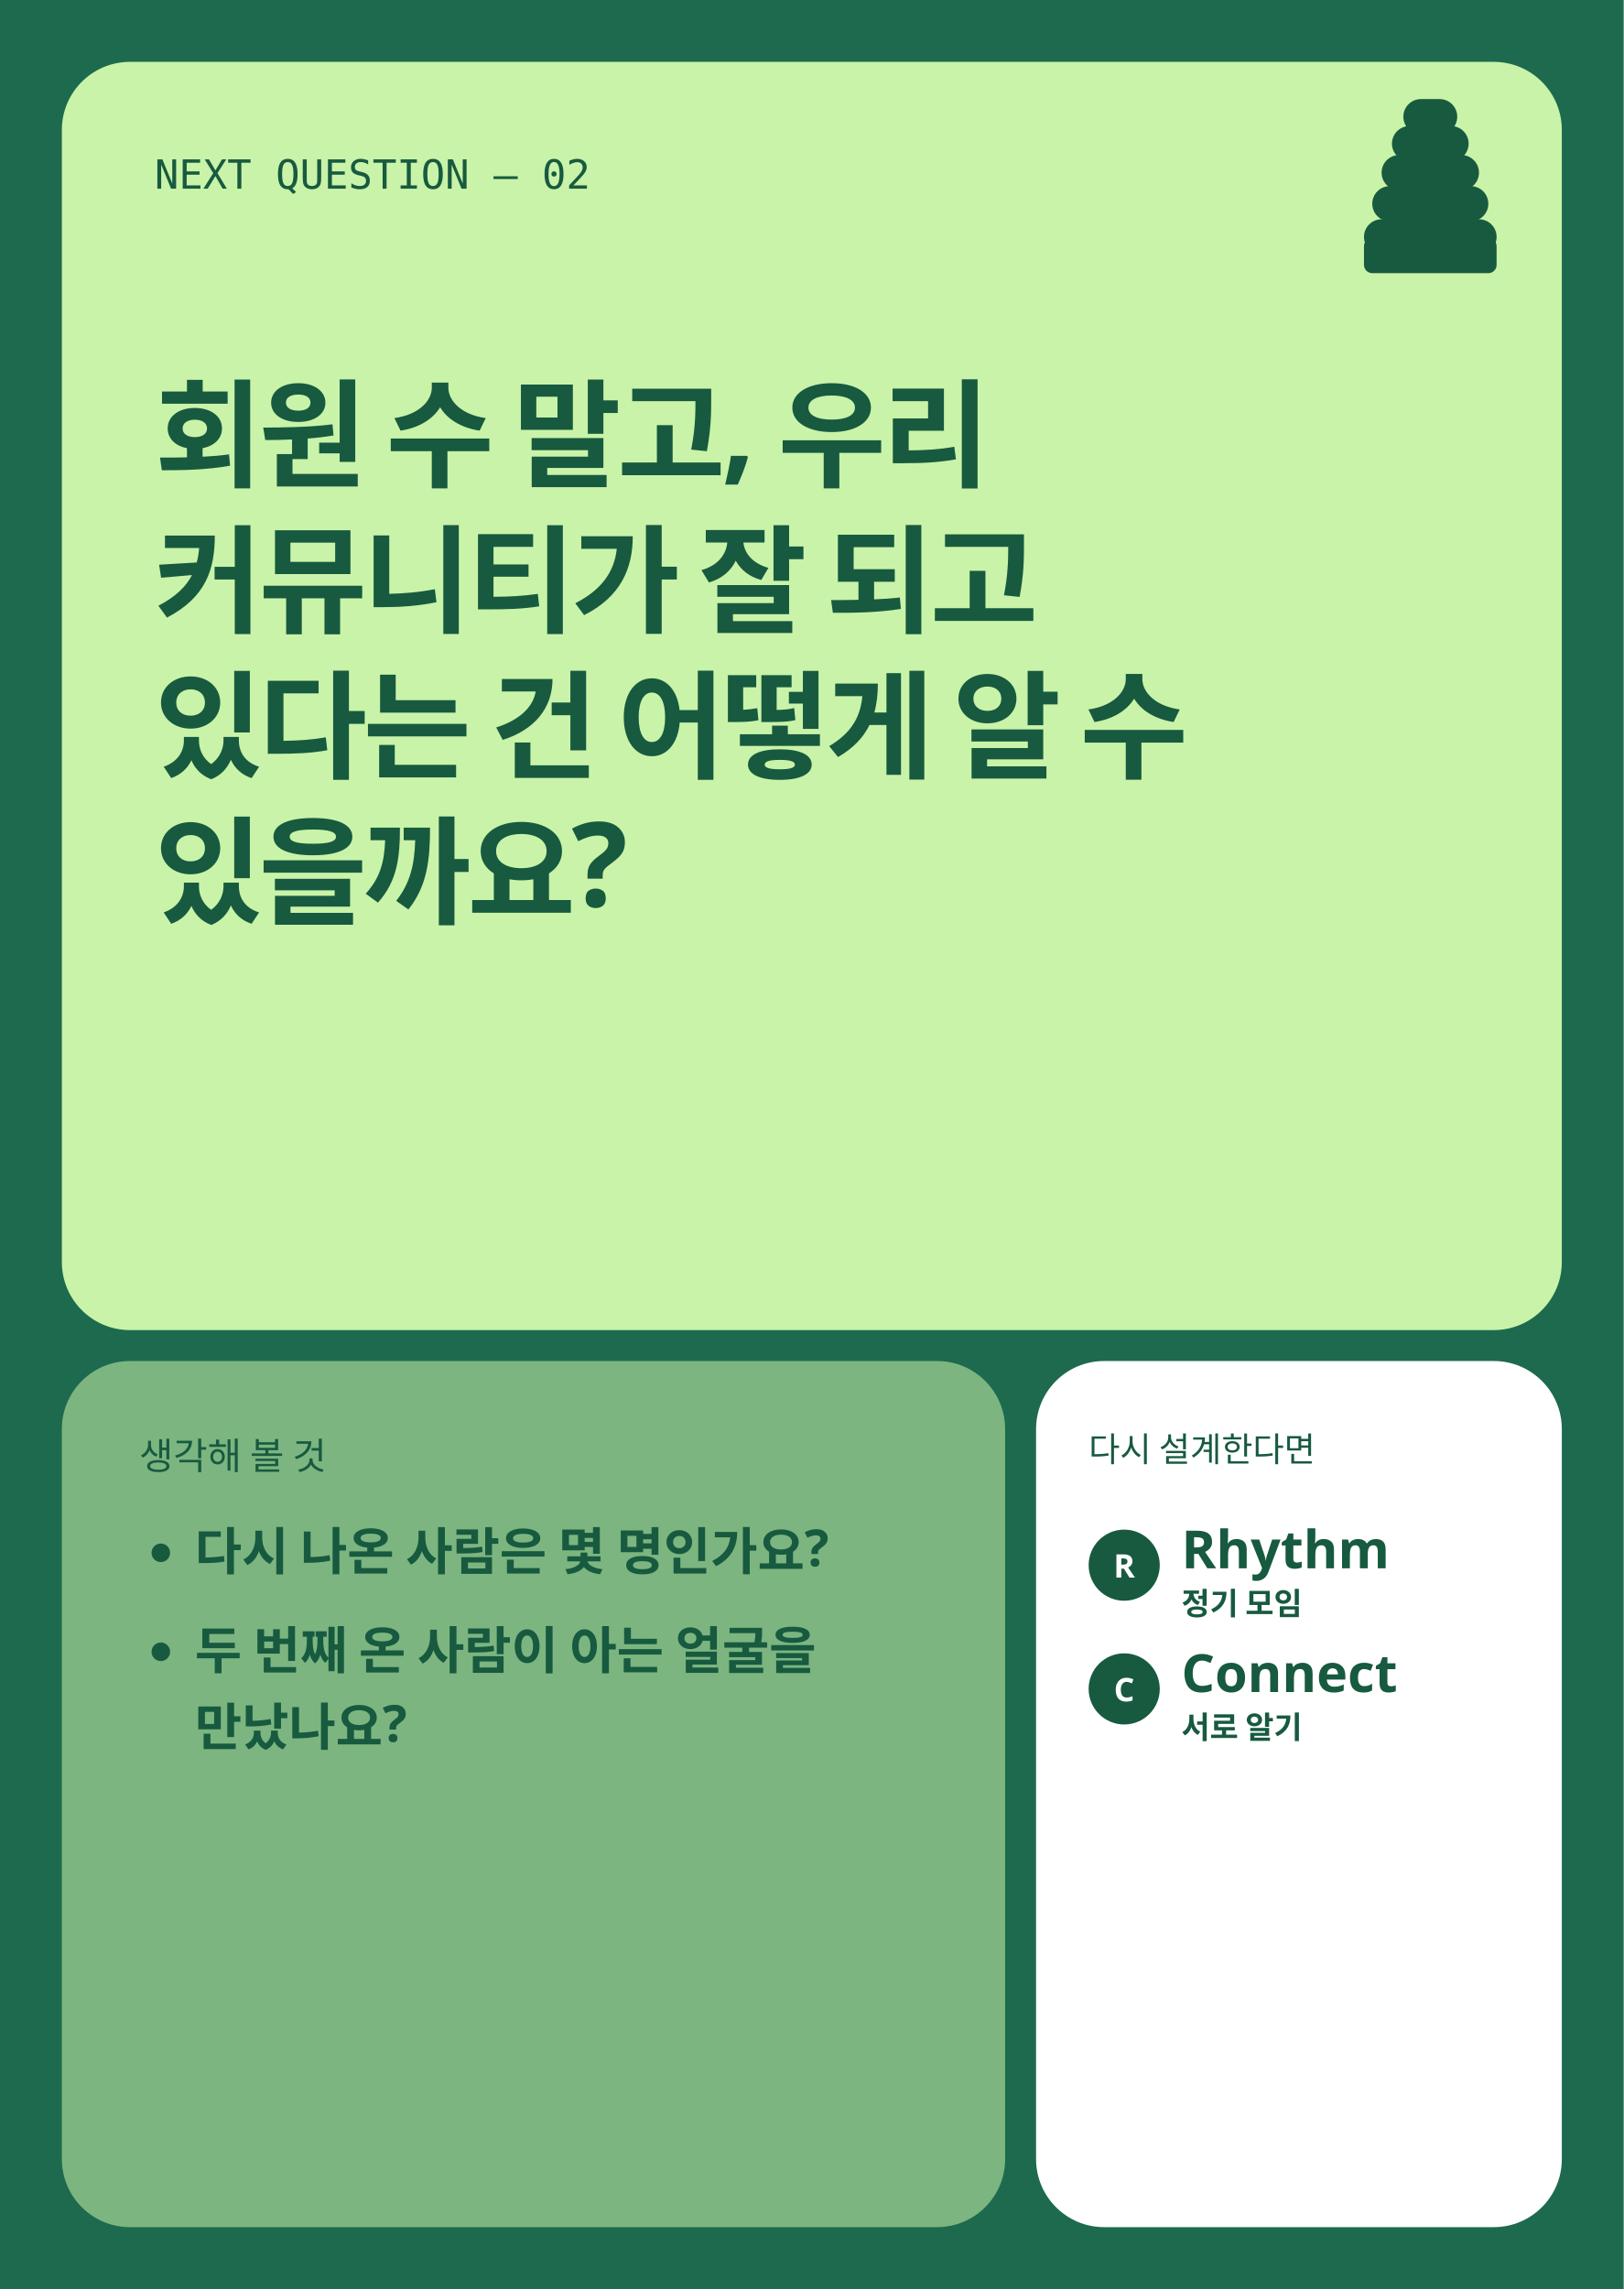
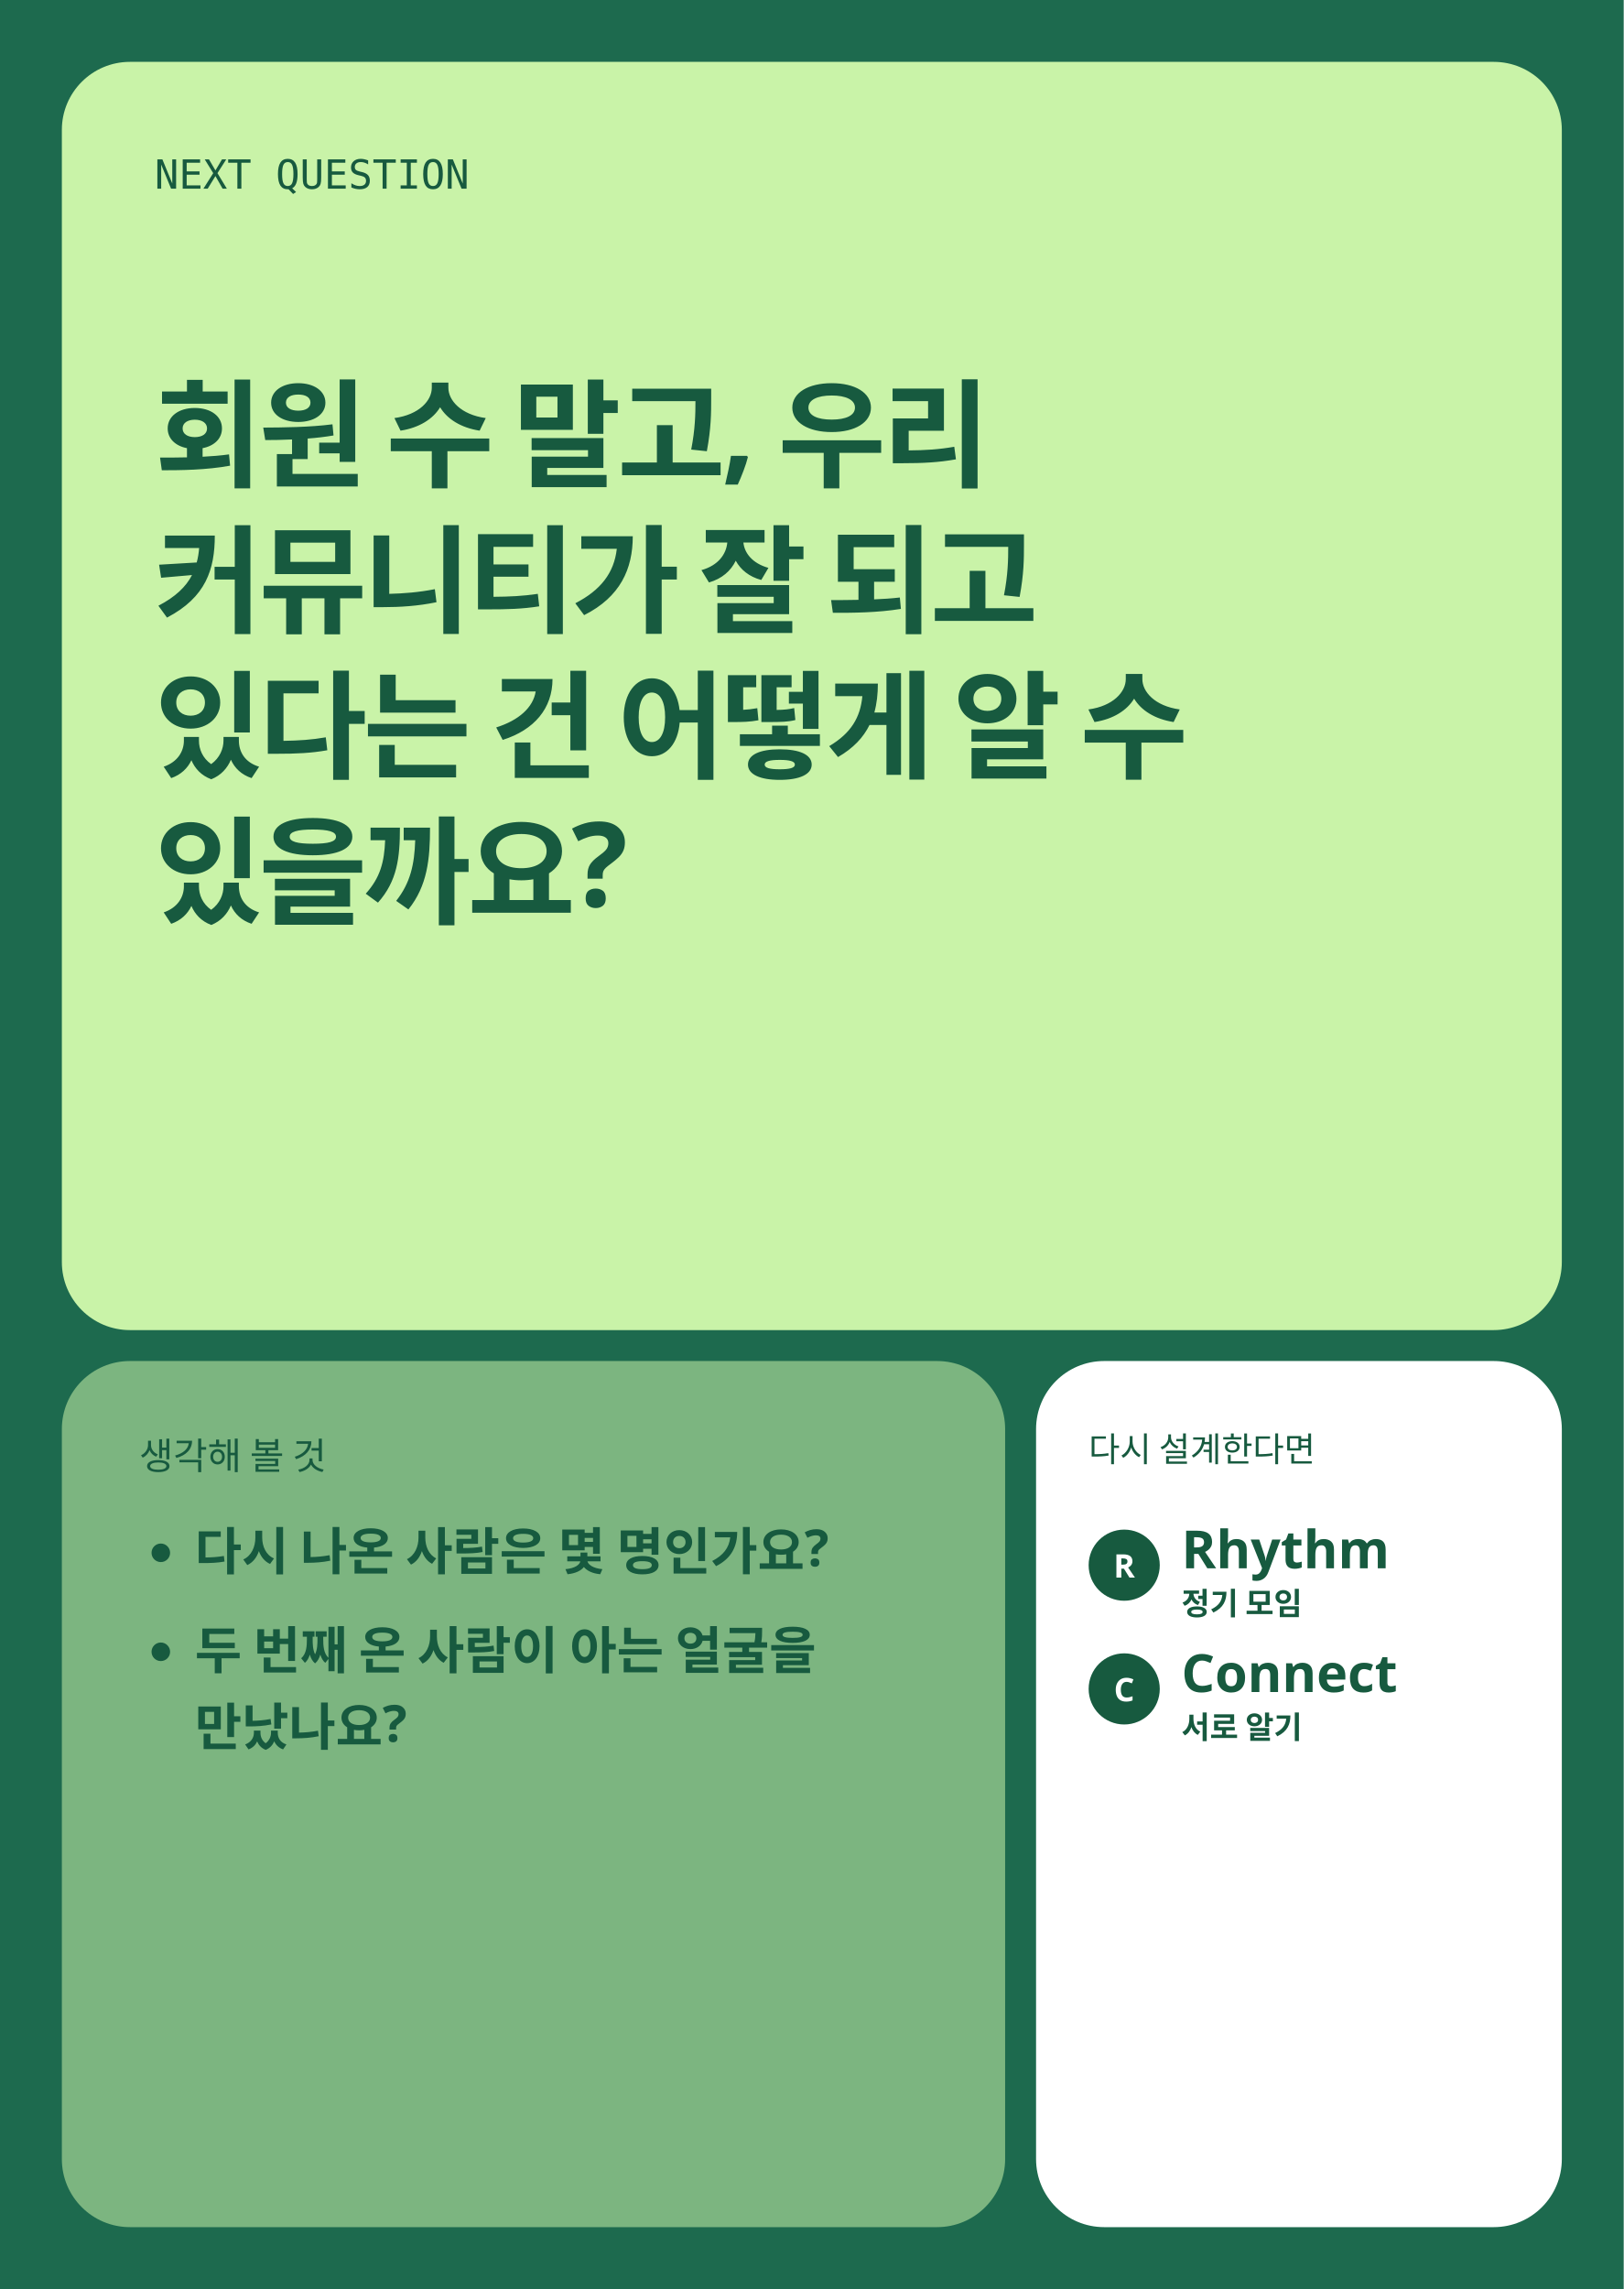
<svg xmlns="http://www.w3.org/2000/svg" width="105mm" height="148mm" viewBox="0 0 1050 1480">
  <g id="background">
    <rect width="1050" height="1480" fill="#1d6a4e" />
  </g>
  <g id="panel-question">
    <rect x="40" y="40" width="970" height="820" rx="44" fill="#c9f3a8" />
    <text x="100" y="122" font-family="'IBM Plex Mono', 'DejaVu Sans Mono', 'Courier New', monospace" font-size="26" font-weight="400" fill="#175a3f" text-anchor="start" letter-spacing="0">
-       <tspan x="100" dy="0.0">NEXT QUESTION — 02</tspan>
+       <tspan x="100" dy="0.0">NEXT QUESTION</tspan>
    </text>
-     <g transform="translate(870 52) scale(.134)">
-       <rect x="90.0" y="670" width="640" height="170" rx="85" fill="#175a3f" />
-       <rect x="130.0" y="510" width="560" height="170" rx="85" fill="#175a3f" />
-       <rect x="175.0" y="360" width="470" height="170" rx="85" fill="#175a3f" />
-       <rect x="225.0" y="220" width="370" height="170" rx="85" fill="#175a3f" />
-       <rect x="280.0" y="90" width="260" height="170" rx="85" fill="#175a3f" />
-       <rect x="90" y="760" width="640" height="170" rx="40" fill="#175a3f" />
-     </g>
    <text x="100" y="309.0" font-family="Pretendard, 'Apple SD Gothic Neo', 'Malgun Gothic', sans-serif" font-size="76" font-weight="700" fill="#175a3f" text-anchor="start" letter-spacing="-2.5">
      <tspan x="100" dy="0.0">회원 수 말고, 우리</tspan>
      <tspan x="100" dy="94.2">커뮤니티가 잘 되고</tspan>
      <tspan x="100" dy="94.2">있다는 건 어떻게 알 수</tspan>
      <tspan x="100" dy="94.2">있을까요?</tspan>
    </text>
  </g>
  <g id="panel-think">
    <rect x="40" y="880" width="610" height="560" rx="44" fill="#7cb580" />
    <text x="90" y="950" font-family="'IBM Plex Mono', 'DejaVu Sans Mono', 'Courier New', monospace" font-size="24" font-weight="400" fill="#175a3f" text-anchor="start" letter-spacing="0">
      <tspan x="90" dy="0.0">생각해 볼 것</tspan>
    </text>
    <circle cx="104" cy="1004" r="6" fill="#175a3f" />
    <text x="126" y="1015" font-family="Pretendard, 'Apple SD Gothic Neo', 'Malgun Gothic', sans-serif" font-size="33" font-weight="600" fill="#175a3f" text-anchor="start" letter-spacing="0">
      <tspan x="126" dy="0.0">다시 나온 사람은 몇 명인가요?</tspan>
    </text>
    <circle cx="104" cy="1068" r="6" fill="#175a3f" />
    <text x="126" y="1079" font-family="Pretendard, 'Apple SD Gothic Neo', 'Malgun Gothic', sans-serif" font-size="33" font-weight="600" fill="#175a3f" text-anchor="start" letter-spacing="0">
      <tspan x="126" dy="0.0">두 번째 온 사람이 아는 얼굴을</tspan>
      <tspan x="126" dy="49.5">만났나요?</tspan>
    </text>
  </g>
  <g id="panel-skill">
    <rect x="670" y="880" width="340" height="560" rx="44" fill="#ffffff" />
    <text x="704" y="945" font-family="'IBM Plex Mono', 'DejaVu Sans Mono', 'Courier New', monospace" font-size="22" font-weight="400" fill="#175a3f" text-anchor="start" letter-spacing="0">
      <tspan x="704" dy="0.0">다시 설계한다면</tspan>
    </text>
    <circle cx="727" cy="1012" r="23" fill="#175a3f" />
    <text x="727" y="1020" font-family="Pretendard, 'Apple SD Gothic Neo', 'Malgun Gothic', sans-serif" font-size="21" font-weight="700" fill="#ffffff" text-anchor="middle" letter-spacing="0">
      <tspan x="727" dy="0.0">R</tspan>
    </text>
    <text x="764" y="1014" font-family="Pretendard, 'Apple SD Gothic Neo', 'Malgun Gothic', sans-serif" font-size="34" font-weight="700" fill="#175a3f" text-anchor="start" letter-spacing="0">
      <tspan x="764" dy="0.0">Rhythm</tspan>
    </text>
    <text x="764" y="1044" font-family="Pretendard, 'Apple SD Gothic Neo', 'Malgun Gothic', sans-serif" font-size="20" font-weight="600" fill="#175a3f" text-anchor="start" letter-spacing="0">
      <tspan x="764" dy="0.0">정기 모임</tspan>
    </text>
    <circle cx="727" cy="1092" r="23" fill="#175a3f" />
    <text x="727" y="1100" font-family="Pretendard, 'Apple SD Gothic Neo', 'Malgun Gothic', sans-serif" font-size="21" font-weight="700" fill="#ffffff" text-anchor="middle" letter-spacing="0">
      <tspan x="727" dy="0.0">C</tspan>
    </text>
    <text x="764" y="1094" font-family="Pretendard, 'Apple SD Gothic Neo', 'Malgun Gothic', sans-serif" font-size="34" font-weight="700" fill="#175a3f" text-anchor="start" letter-spacing="0">
      <tspan x="764" dy="0.0">Connect</tspan>
    </text>
    <text x="764" y="1124" font-family="Pretendard, 'Apple SD Gothic Neo', 'Malgun Gothic', sans-serif" font-size="20" font-weight="600" fill="#175a3f" text-anchor="start" letter-spacing="0">
      <tspan x="764" dy="0.0">서로 알기</tspan>
    </text>
  </g>
</svg>
